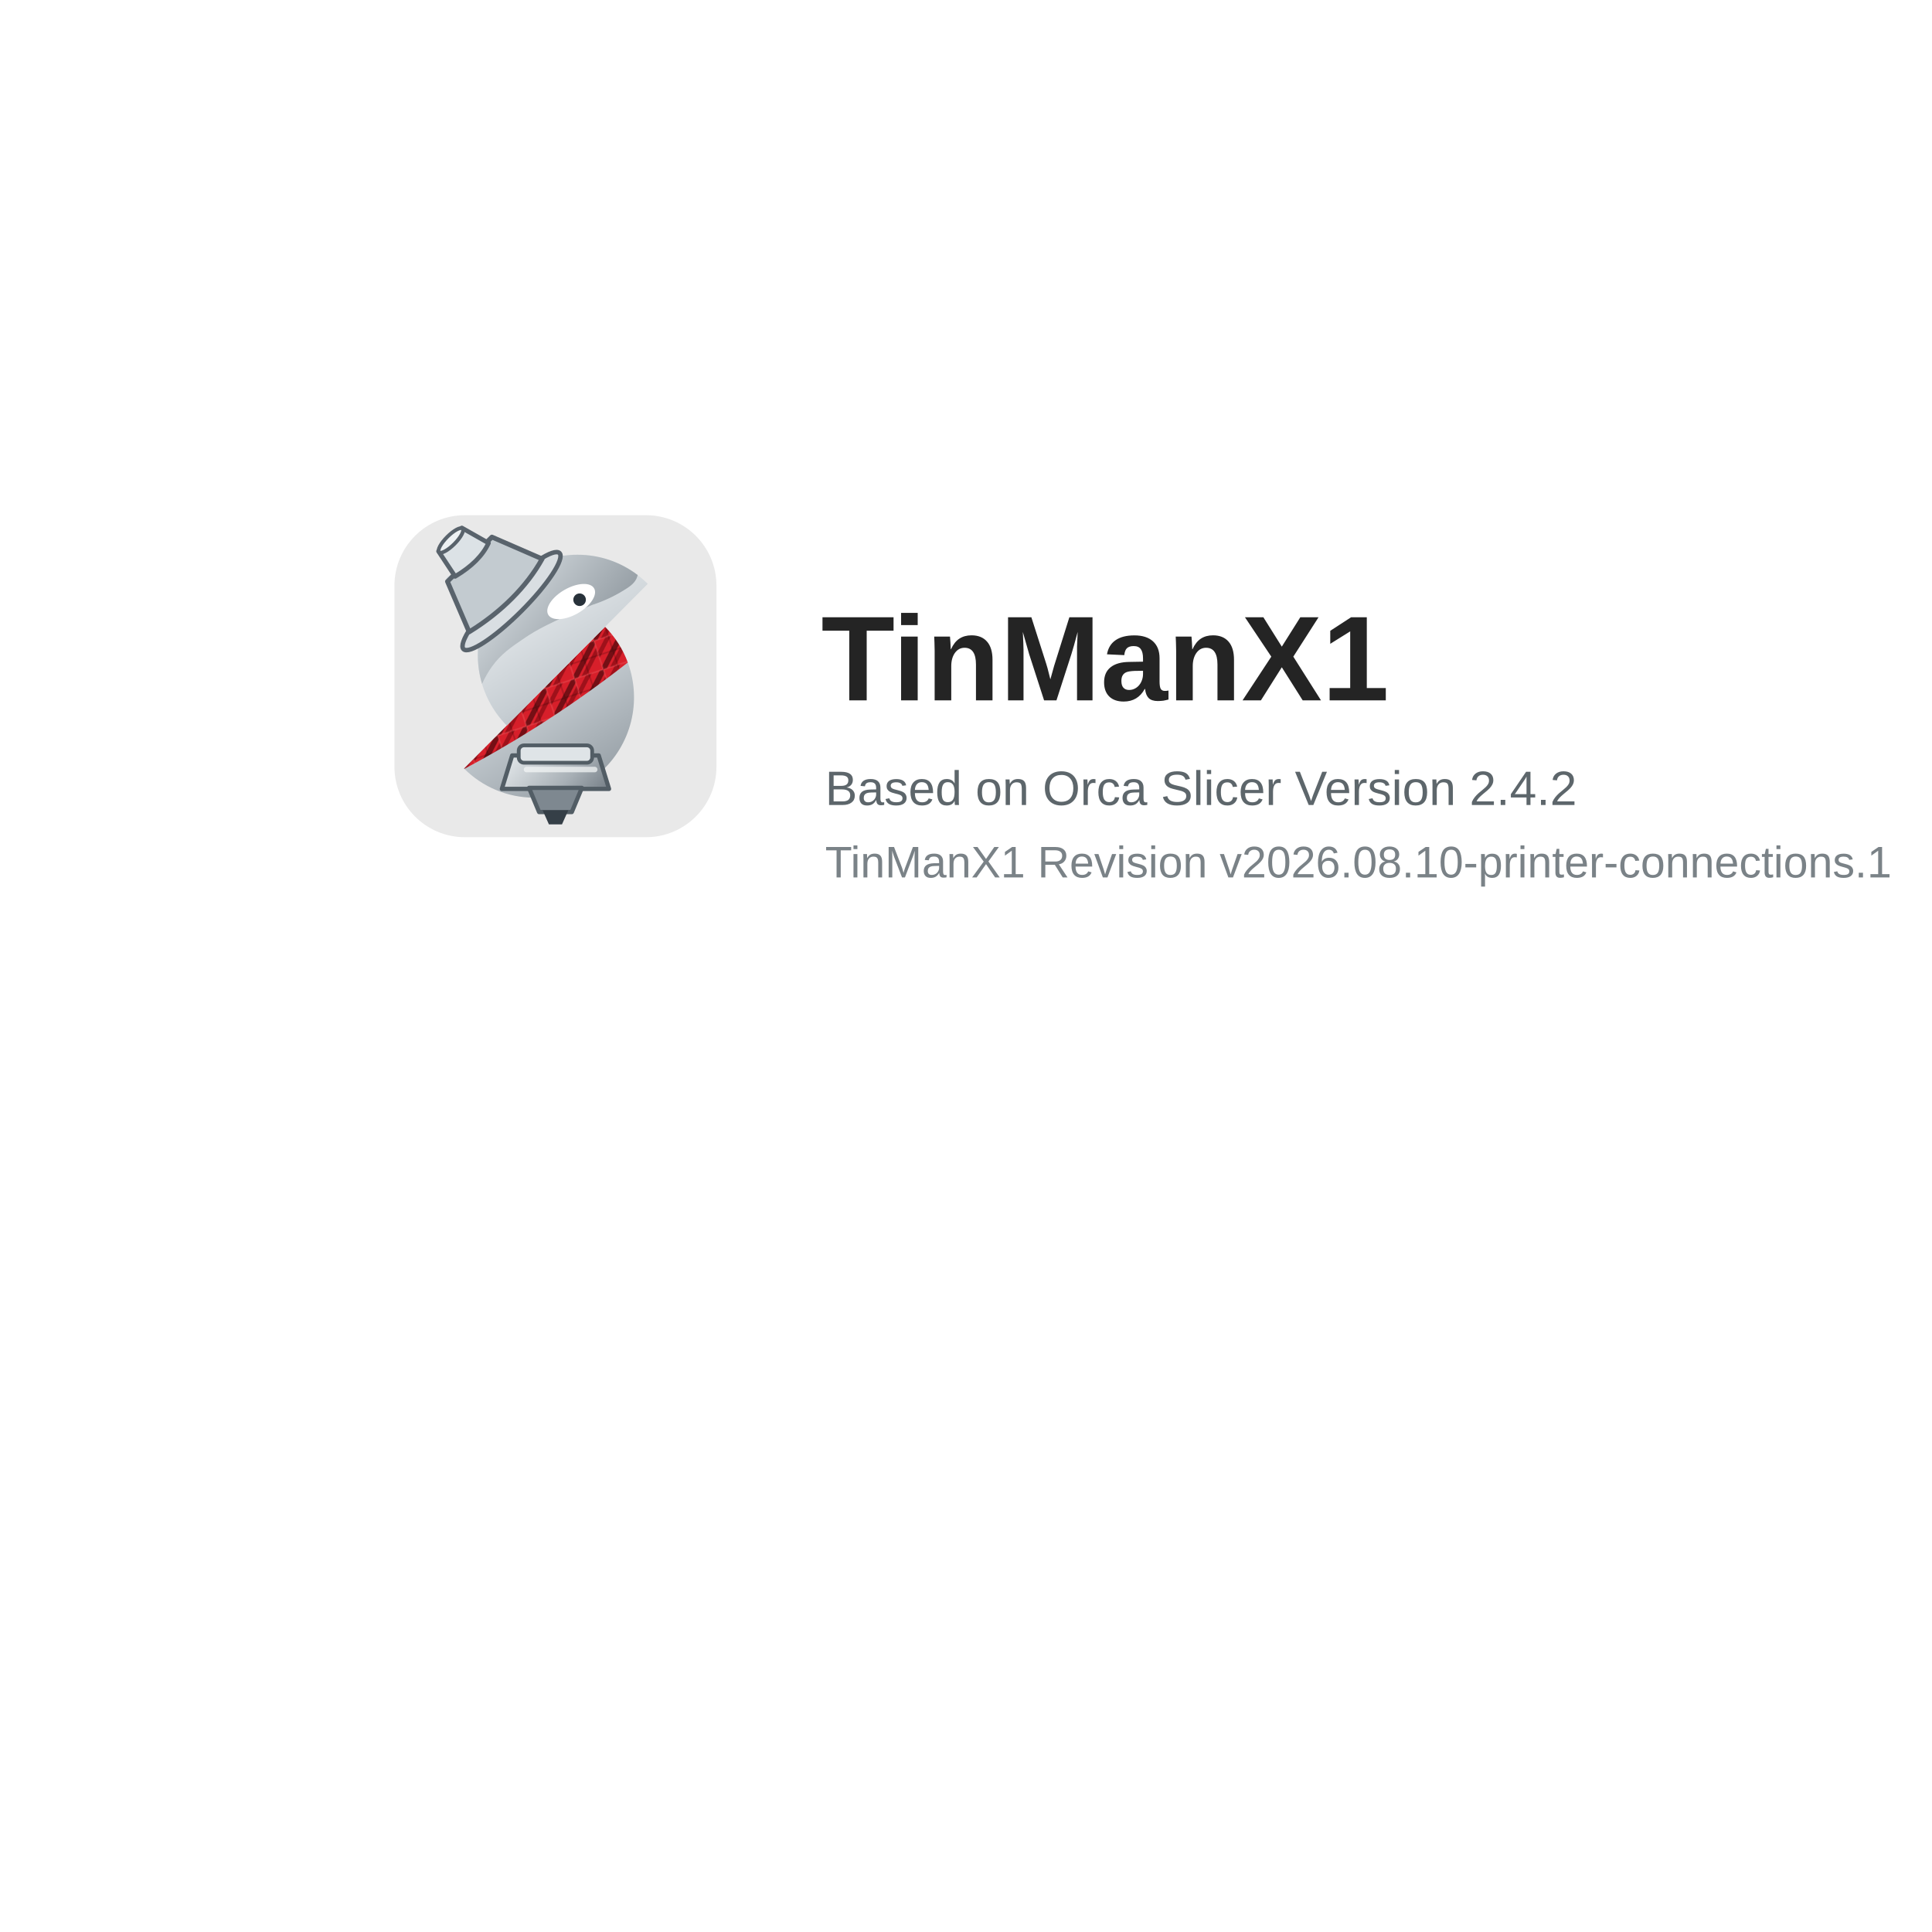
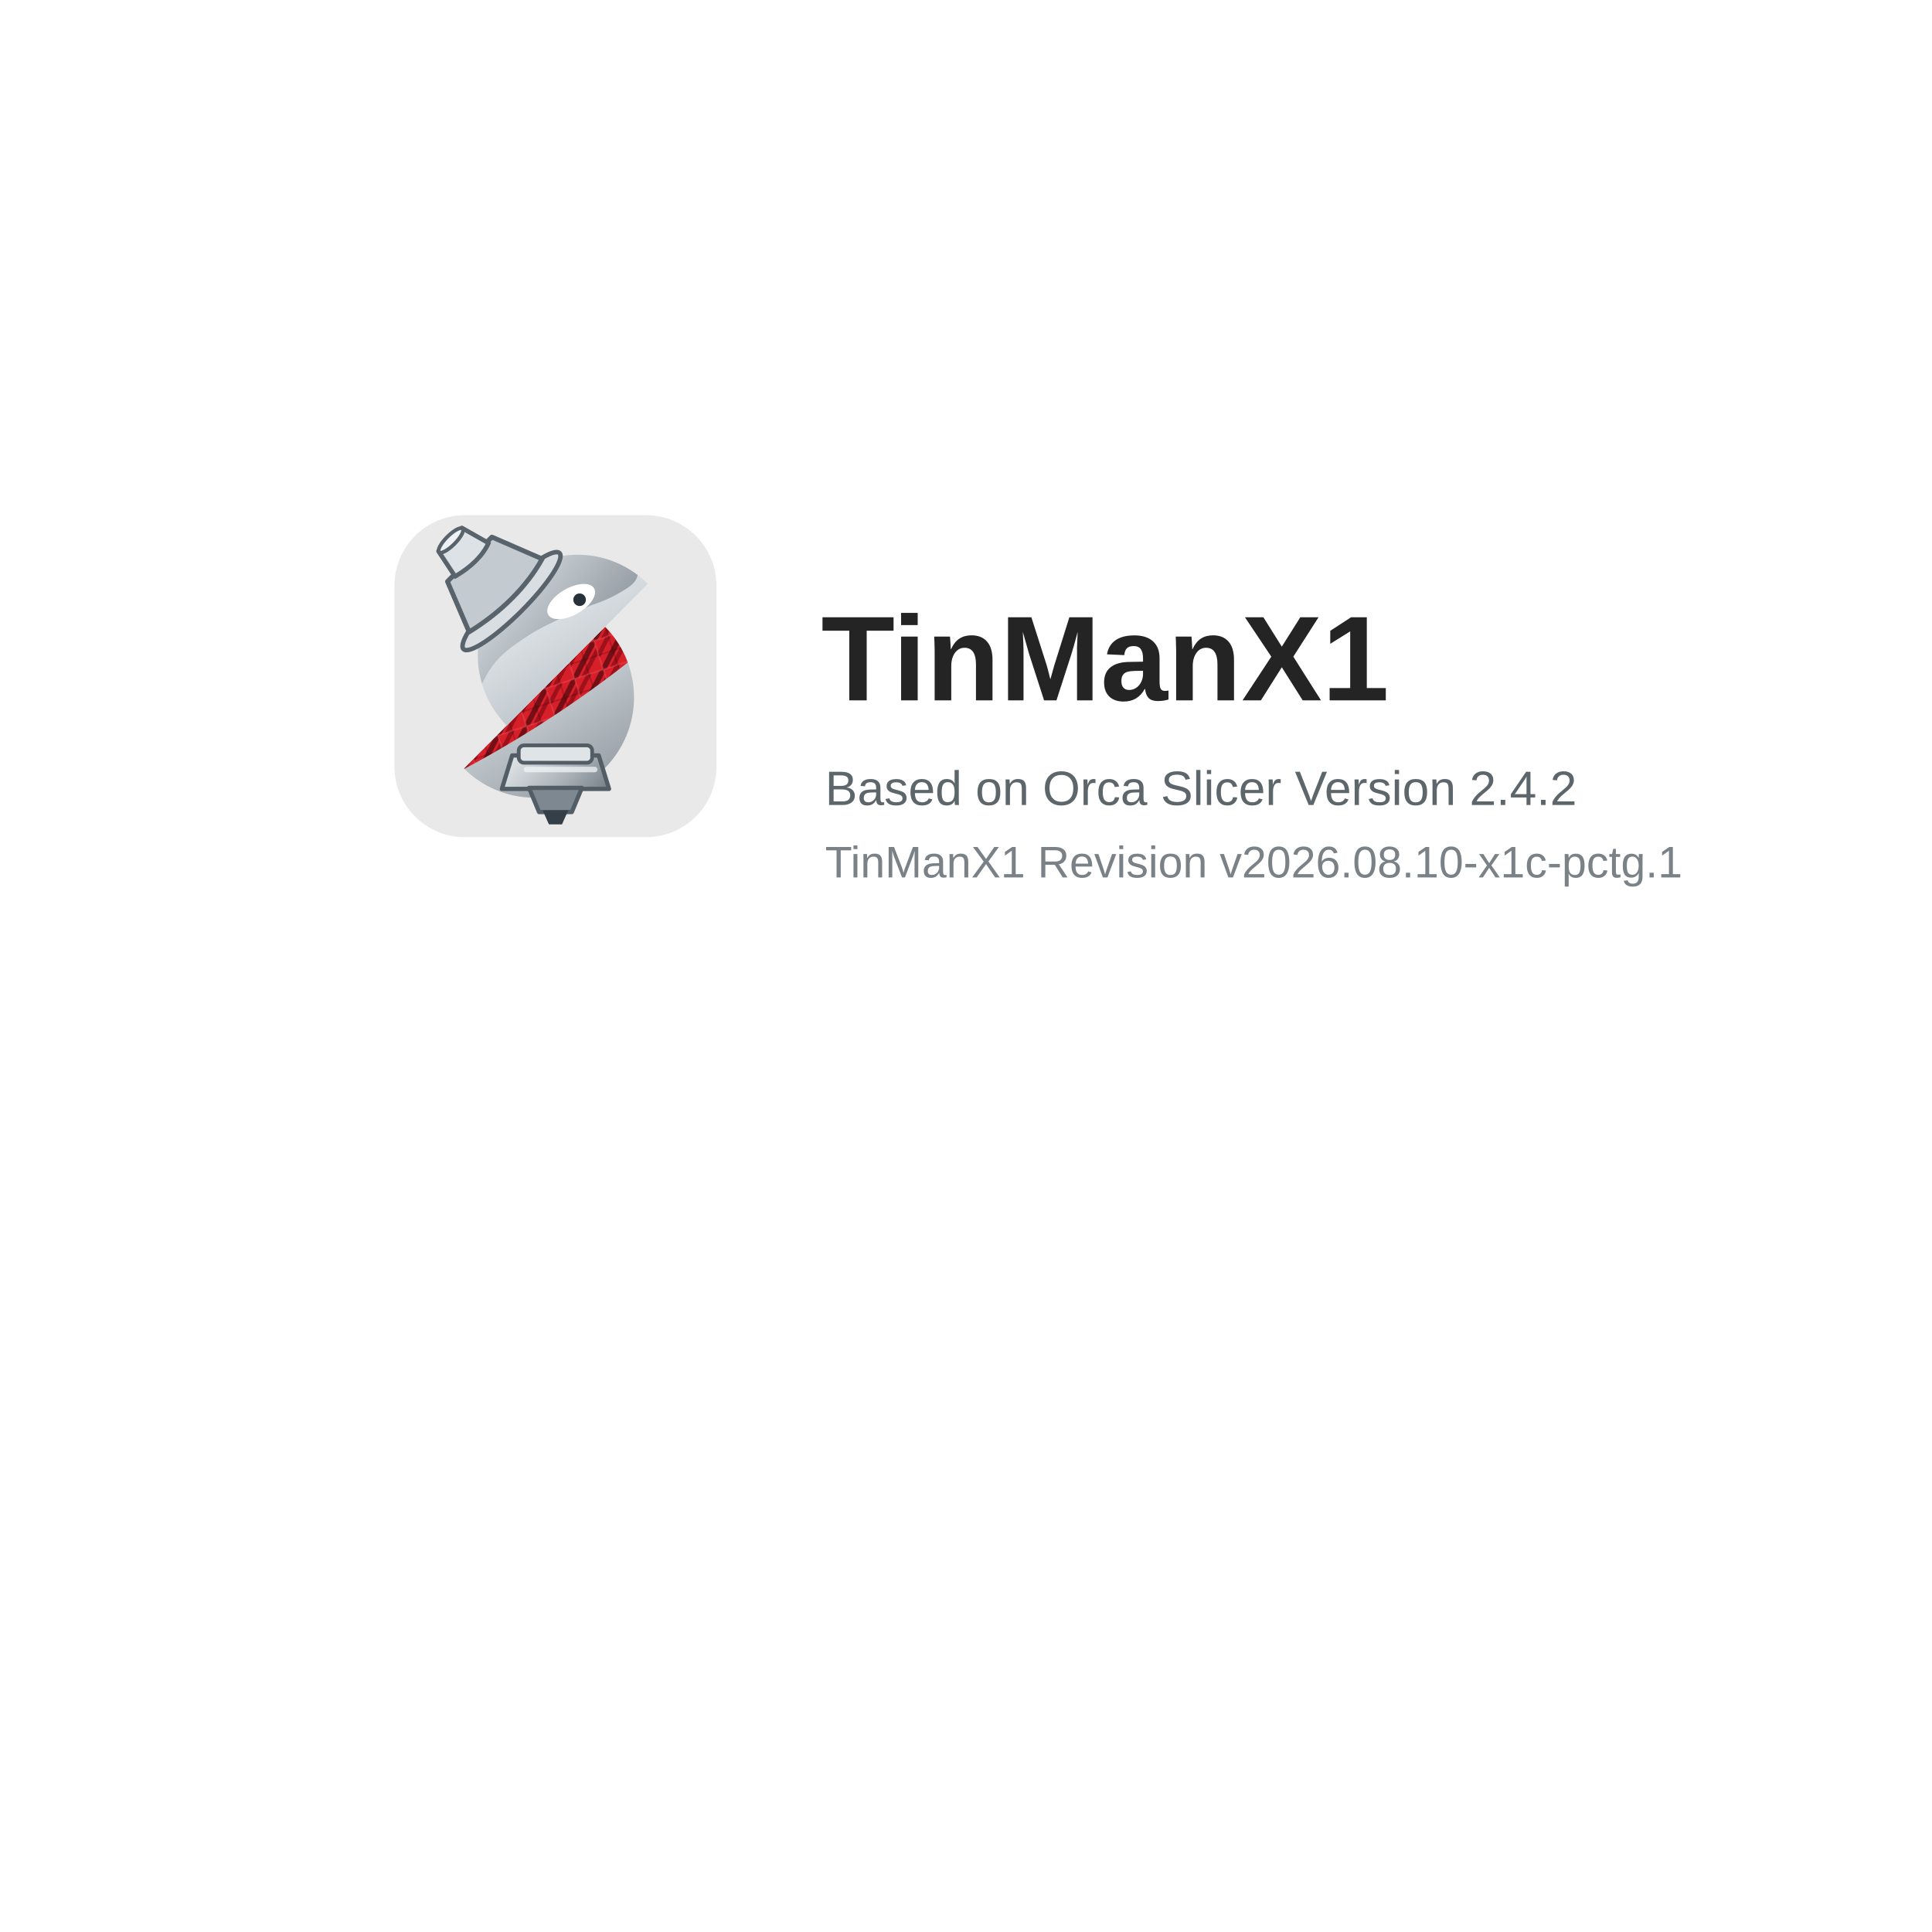
<svg xmlns="http://www.w3.org/2000/svg" width="480" height="480" viewBox="0 0 480 480">
  <defs>
    <linearGradient id="tmxSilver" x1="18" y1="8" x2="47" y2="55" gradientUnits="userSpaceOnUse">
      <stop offset="0" stop-color="#f7f9fa" />
      <stop offset=".52" stop-color="#c7ced3" />
      <stop offset="1" stop-color="#8d969d" />
    </linearGradient>
    <linearGradient id="tmxDarkSilver" x1="19" y1="10" x2="49" y2="35" gradientUnits="userSpaceOnUse">
      <stop offset="0" stop-color="#dce2e6" />
      <stop offset="1" stop-color="#6f7981" />
    </linearGradient>
    <linearGradient id="tmxNozzle" x1="24" y1="43" x2="43" y2="60" gradientUnits="userSpaceOnUse">
      <stop offset="0" stop-color="#eef2f4" />
      <stop offset=".55" stop-color="#a8b0b6" />
      <stop offset="1" stop-color="#59636c" />
    </linearGradient>
    <pattern id="tmxCarbonRed" width="6" height="6" patternUnits="userSpaceOnUse" patternTransform="rotate(-18)">
      <rect width="6" height="6" fill="#D71F2A" />
      <path d="M-2 1 1-2M0 6 6 0M5 8 8 5" fill="none" stroke="#250204" stroke-width="1.05" opacity=".55" />
      <path d="M-2 5 5-2M1 7 7 1" fill="none" stroke="#7c0810" stroke-width=".85" opacity=".62" />
      <path d="M0 0h6v6h-6z" fill="none" stroke="#f06a70" stroke-width=".35" opacity=".28" />
      <path d="M0 3h6M3 0v6" fill="none" stroke="#180102" stroke-width=".28" opacity=".22" />
    </pattern>
  </defs>
  <rect width="480" height="480" fill="#ffffff" />
  <g transform="translate(98 128)">
    <g transform="scale(1.25)">
      <rect width="64" height="64" rx="14" fill="#e9e9e9" />
      <path d="M13.84,50.354a19.7,19.7,0,0,0,13.883,5.79A19.944,19.944,0,0,0,41.858,22.182Z" fill="url(#tmxSilver)" />
      <path d="M41.858,22.181,13.84,50.354l.061.059A220.548,220.548,0,0,0,46.378,29.277a19.964,19.964,0,0,0-4.52-7.1" fill="url(#tmxCarbonRed)" />
      <path d="M36.381,7.856A19.943,19.943,0,0,0,22.327,41.818L50.345,13.646a19.693,19.693,0,0,0-13.964-5.79" fill="url(#tmxSilver)" />
      <path d="M36.381,7.856A19.636,19.636,0,0,0,26.04,10.782a22.742,22.742,0,0,0-5.91-.745,23.084,23.084,0,0,0-9.477,2.124.632.632,0,0,0,.129,1.191,13.52,13.52,0,0,1,8.069,5.137A20.06,20.06,0,0,0,17.41,33.534a19.873,19.873,0,0,1,2-3.488c1.819-2.5,3.743-3.8,6.585-5.723,2.093-1.416,5-3.077,13.359-6.512a28.421,28.421,0,0,0,6.12-2.821c1.4-.831,2.461-1.615,2.8-2.842.024-.086.045-.172.065-.256A19.655,19.655,0,0,0,36.381,7.856" fill="url(#tmxDarkSilver)" />
      <path d="M39.69,14.551c.727,1.285-.728,3.495-3.249,4.937s-5.154,1.569-5.88.284.727-3.495,3.248-4.937,5.154-1.569,5.881-.284" fill="#fff" />
      <circle cx="36.8" cy="16.8" r="1.25" fill="#28323a" />
      <g transform="translate(-17 1) rotate(-45 34.2 12.5) scale(1.05)">
        <ellipse cx="34.25" cy="18.4" rx="12.85" ry="2.65" fill="#d9dee2" stroke="#59636c" stroke-width=".85" />
        <path d="M28.3,7.2h11.9l3.8,9.65c-5.75,1.65-12.65,1.65-19.55,0Z" fill="#c3cbd0" stroke="#59636c" stroke-width=".9" stroke-linejoin="round" />
        <path d="M31.15,1.95h6.25l1.55,5.6c-2.45.9-5.4.9-8.95,0Z" fill="#dce2e6" stroke="#59636c" stroke-width=".85" stroke-linejoin="round" />
        <ellipse cx="34.25" cy="2.15" rx="3.15" ry=".95" fill="#eef2f4" stroke="#59636c" stroke-width=".7" />
      </g>
      <path d="M23.4,47.75h17.2l2.05,6.65H21.35Z" fill="url(#tmxNozzle)" stroke="#525d65" stroke-width=".85" stroke-linejoin="round" />
      <path d="M26.75,54.2h10.5l-2,4.8h-6.5Z" fill="#7e8890" stroke="#525d65" stroke-width=".85" stroke-linejoin="round" />
      <path d="M29.45,58.65h5.1l-1.25,2.8h-2.6Z" fill="#353f47" />
      <rect x="24.7" y="45.75" width="14.6" height="3.45" rx="1.05" fill="#dfe4e7" stroke="#525d65" stroke-width=".75" />
      <path d="M26.25,50.55h13.55" fill="none" stroke="#f4f6f7" stroke-width="1.1" stroke-linecap="round" opacity=".72" />
    </g>
    <text x="106" y="46" font-family="Arial, Helvetica, sans-serif" font-size="30" font-weight="700" fill="#242424">TinManX1</text>
    <text x="107" y="72" font-family="Arial, Helvetica, sans-serif" font-size="12" fill="#5d666b">Based on Orca Slicer Version 2.4.2</text>
-     <text x="107" y="90" font-family="Arial, Helvetica, sans-serif" font-size="11" fill="#7a8287">TinManX1 Revision v2026.08.10-printer-connections.1</text>
+     <text x="107" y="90" font-family="Arial, Helvetica, sans-serif" font-size="11" fill="#7a8287">TinManX1 Revision v2026.08.10-x1c-pctg.1</text>
  </g>
</svg>
